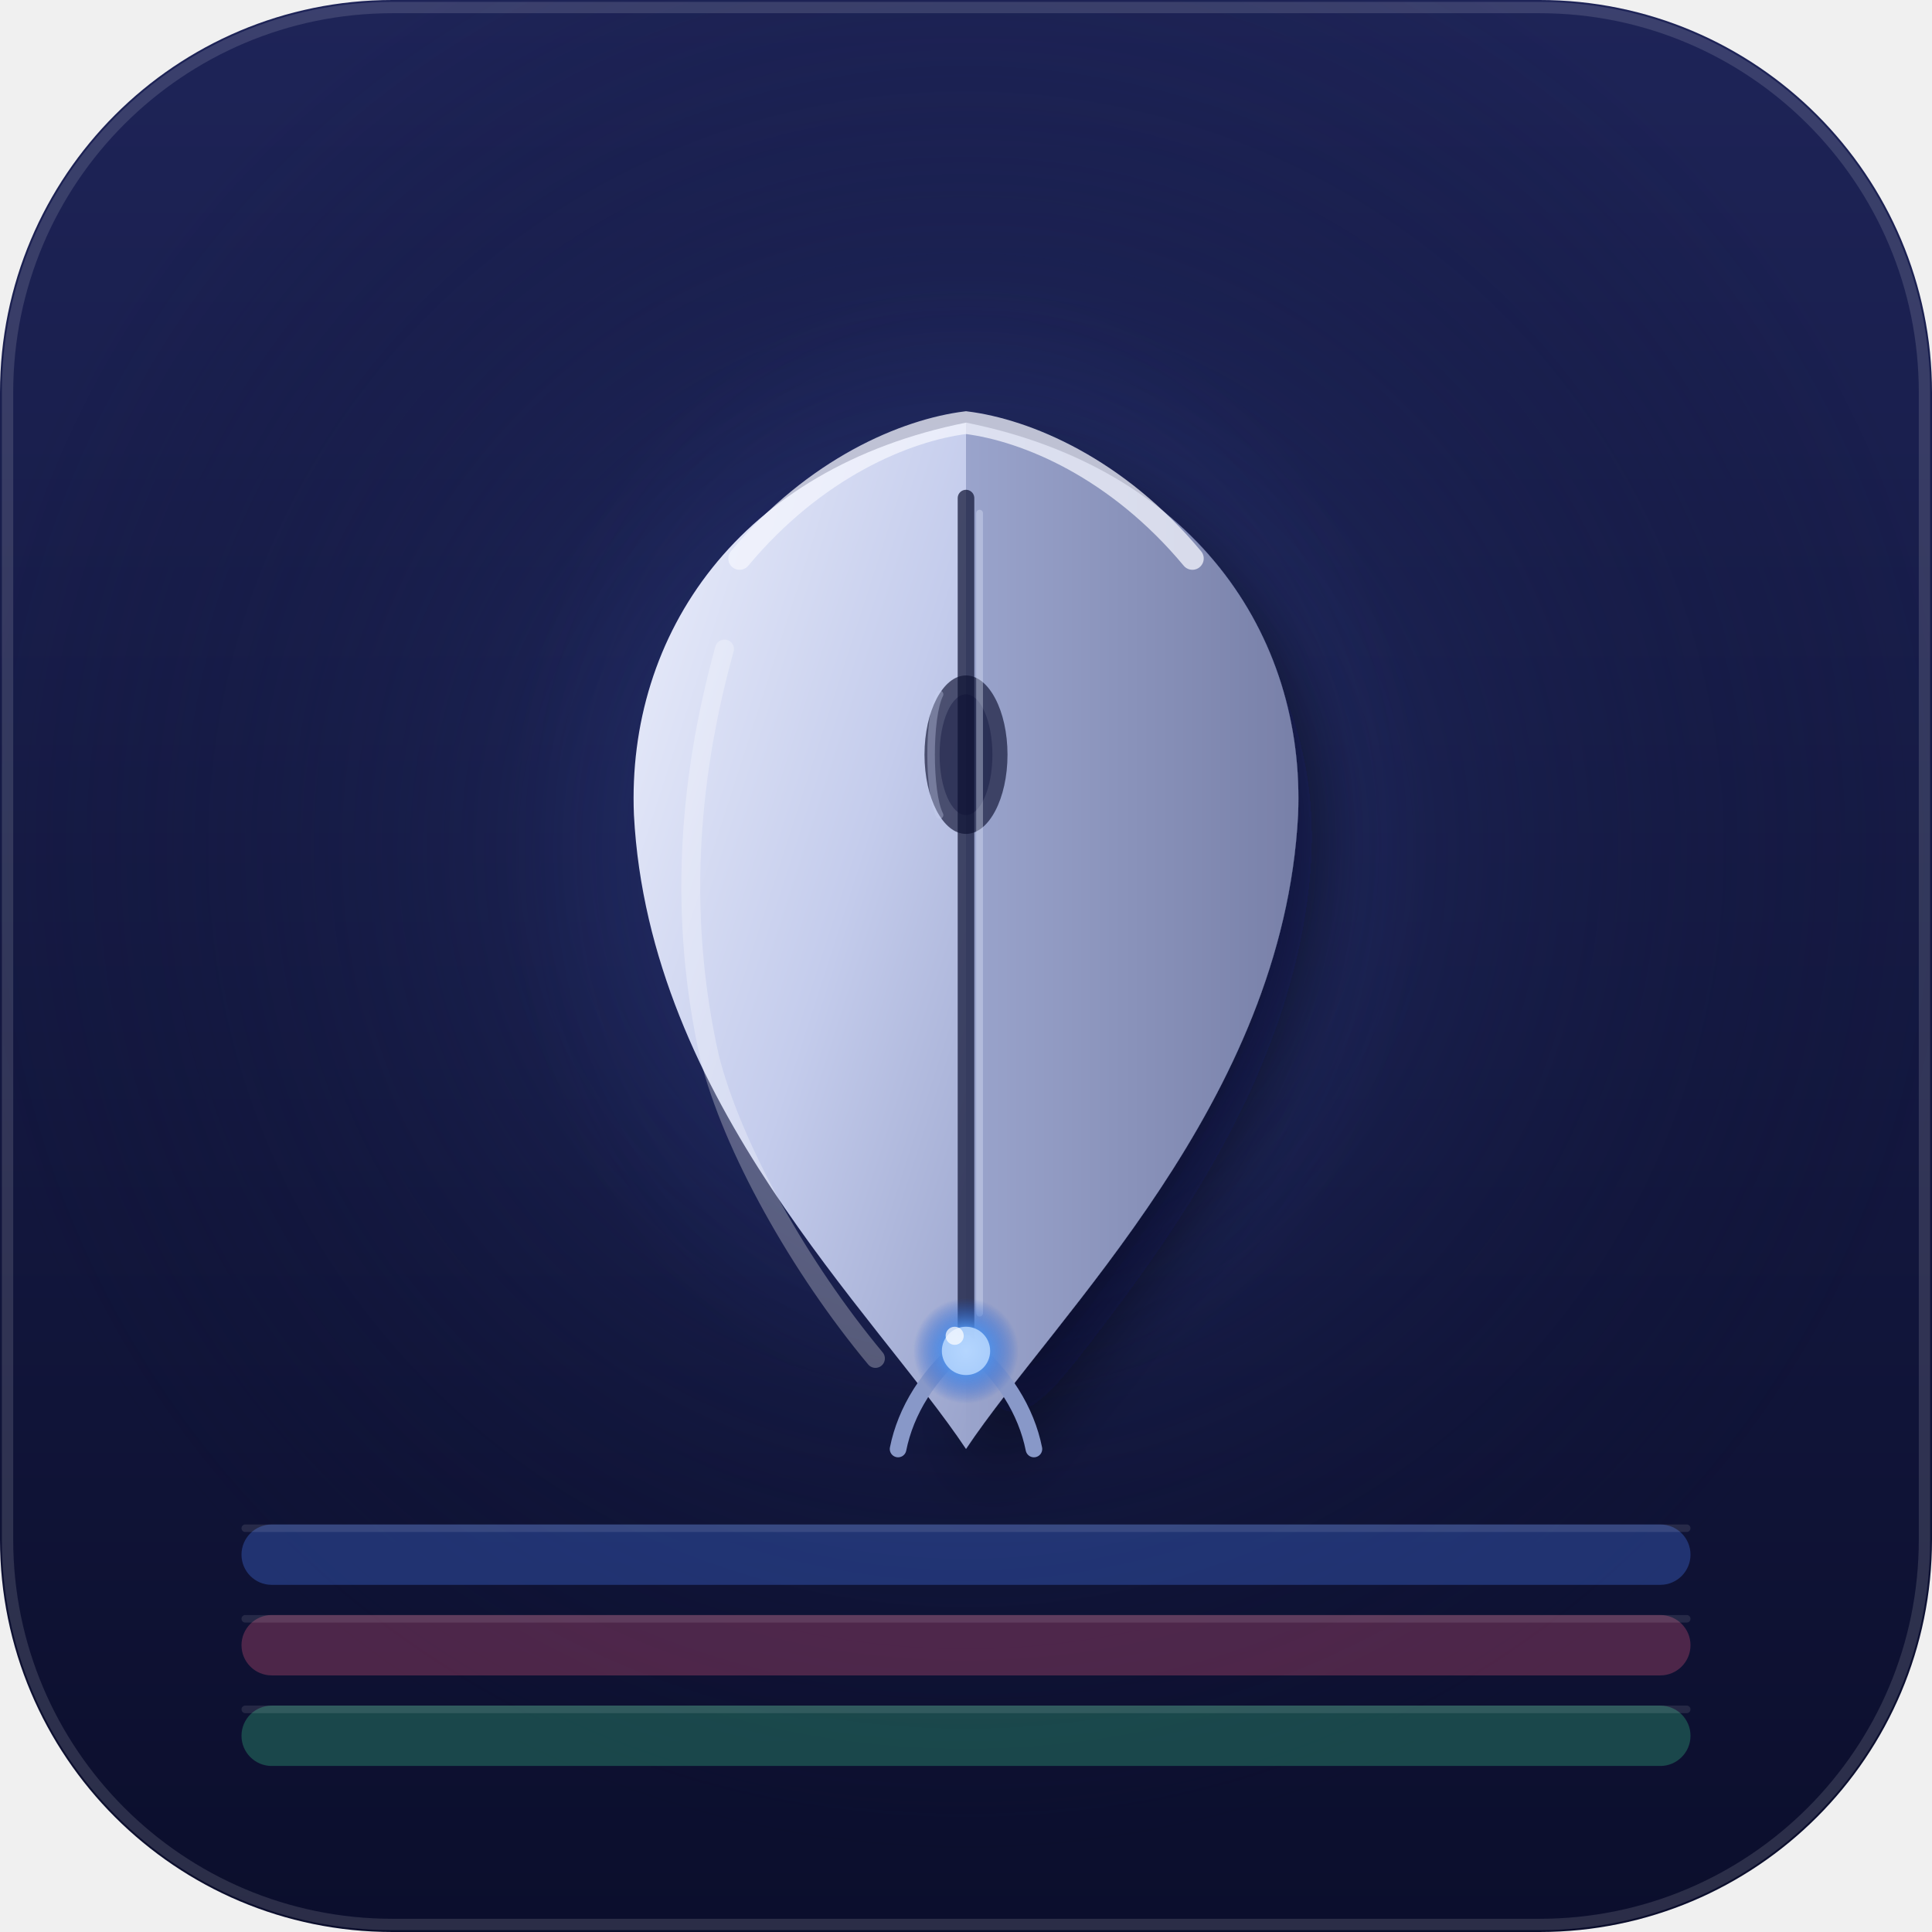
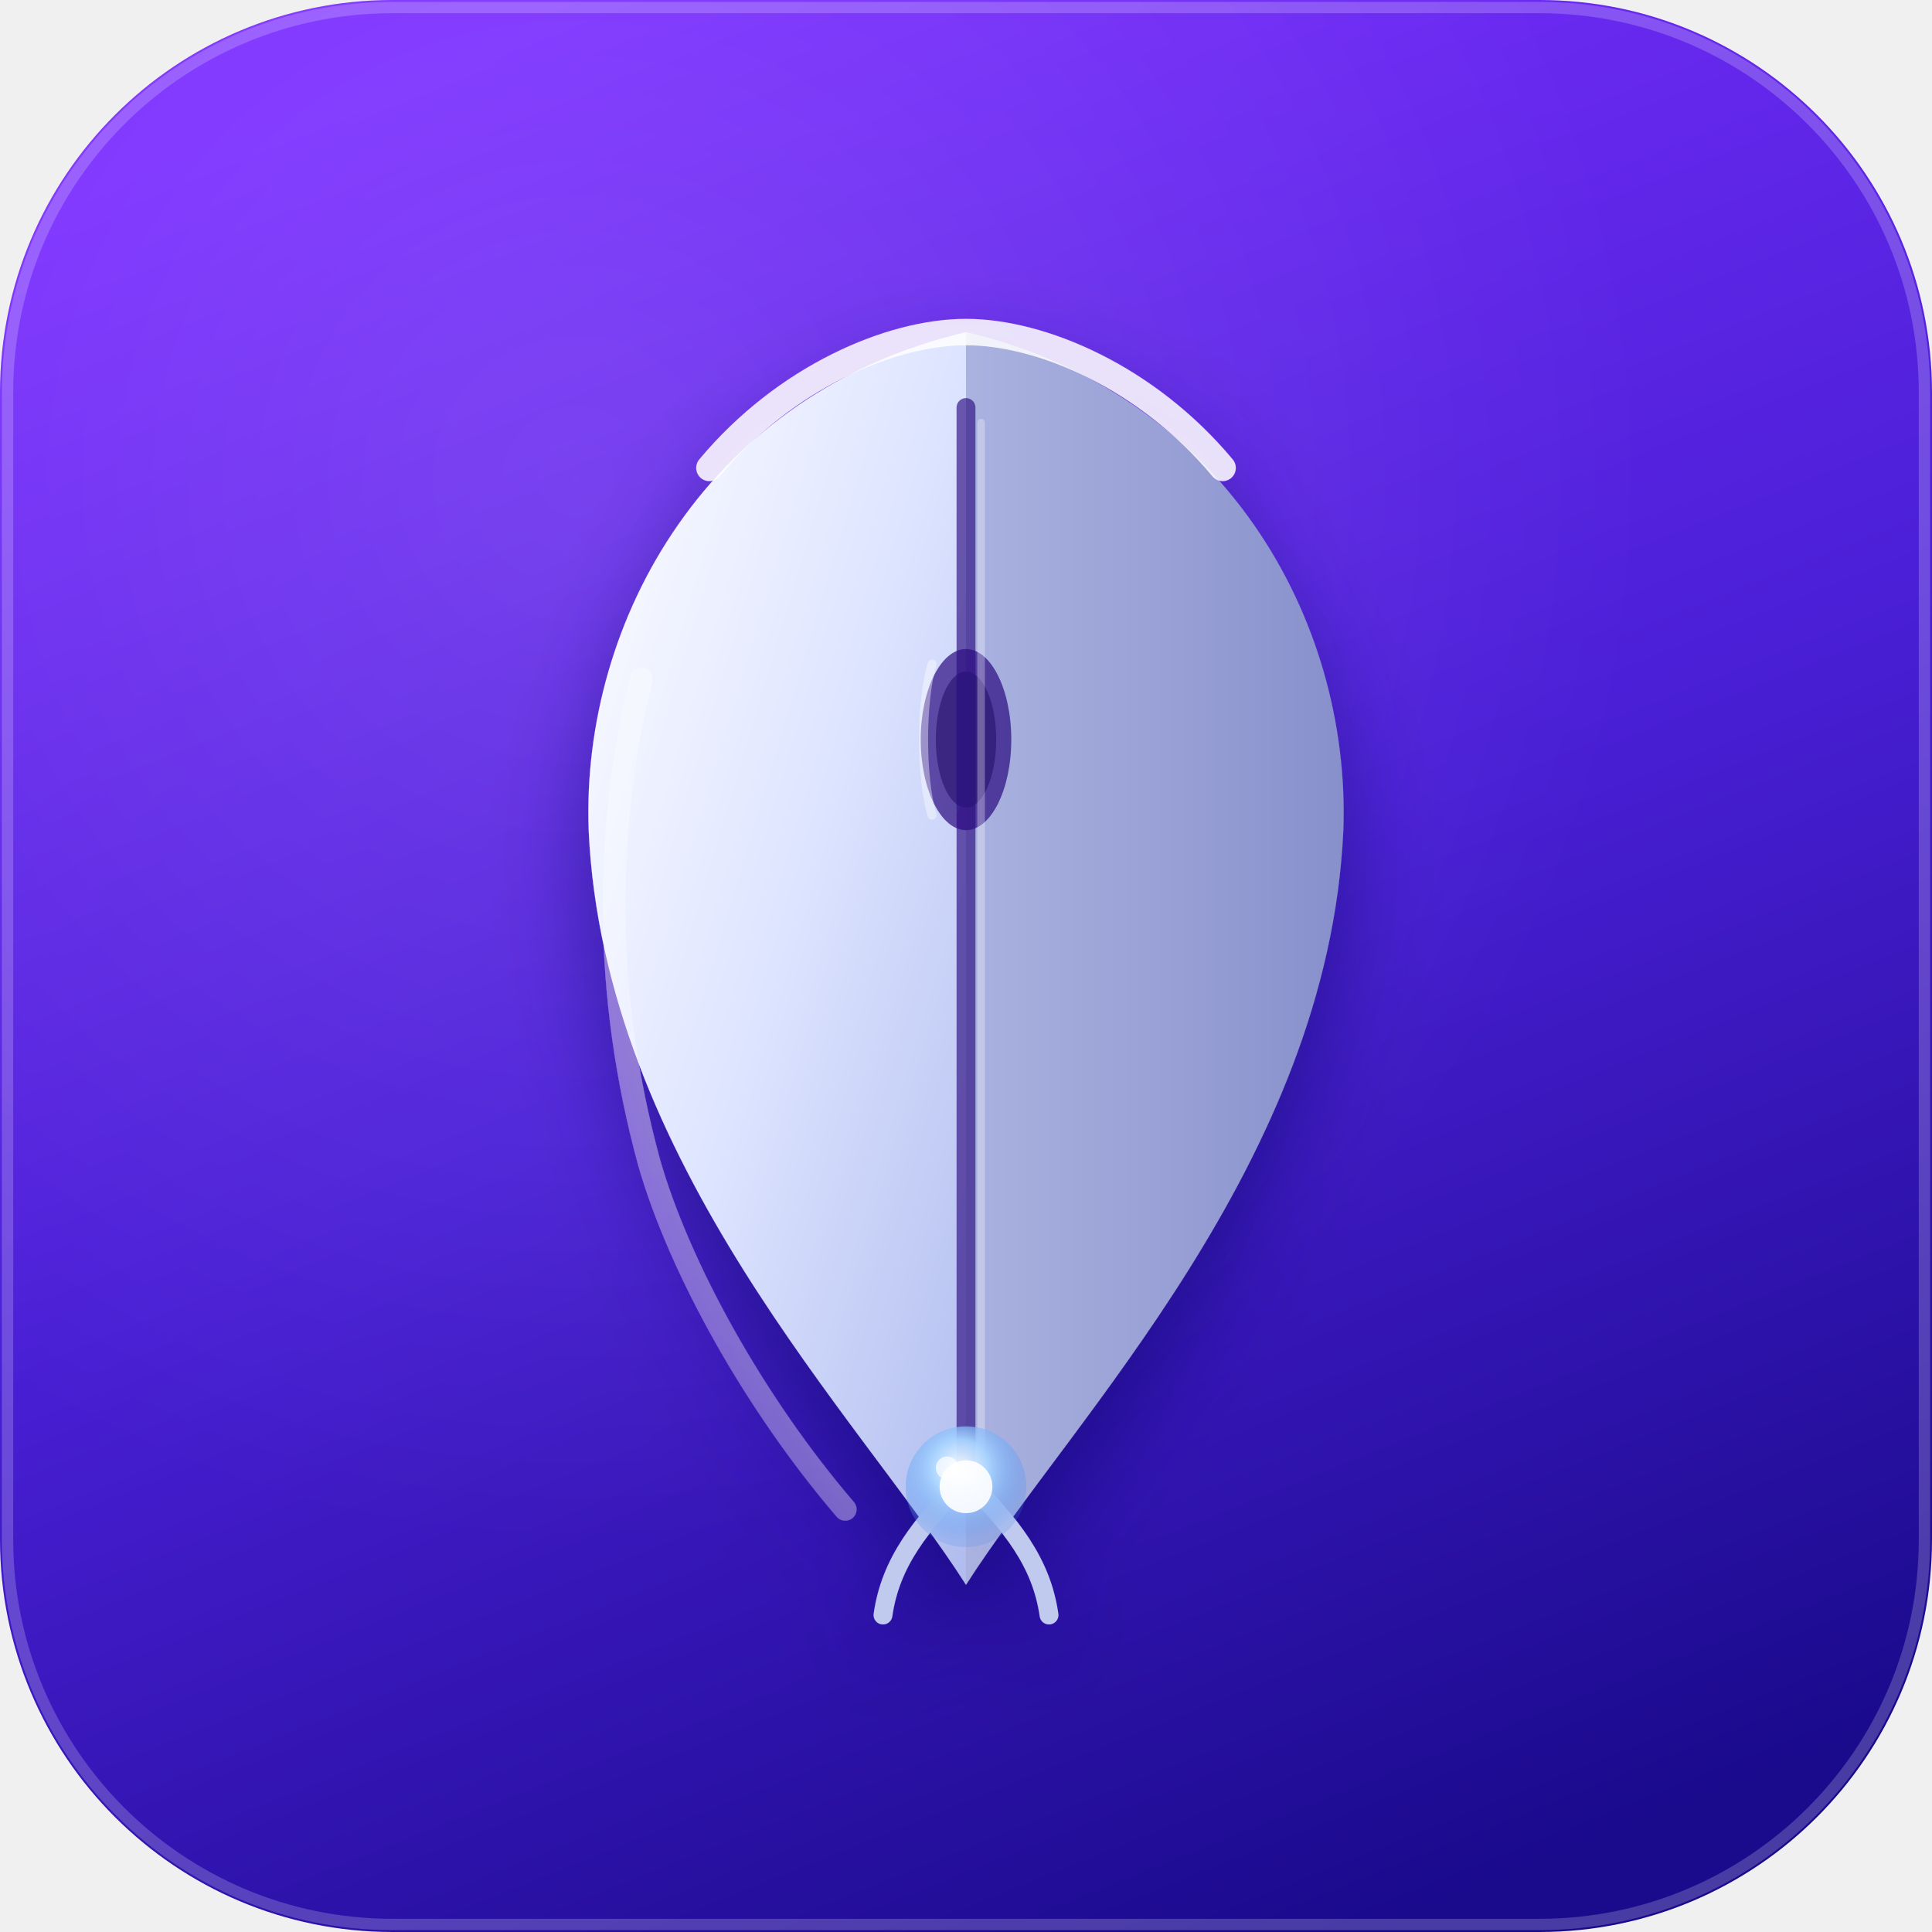
<svg xmlns="http://www.w3.org/2000/svg" viewBox="0 0 256 256" width="256" height="256">
  <defs>
-     <linearGradient id="bgGrad" x1="0" y1="0" x2="0" y2="1">
-       <stop offset="0%" stop-color="#1e2458" />
-       <stop offset="100%" stop-color="#0b0e2c" />
+     <linearGradient id="bg" x1="0.3" y1="0" x2="0.7" y2="1">
+       <stop offset="0%" stop-color="#7b2fff" />
+       <stop offset="50%" stop-color="#4a1fd6" />
+       <stop offset="100%" stop-color="#1a0a8c" />
    </linearGradient>
-     <radialGradient id="centerBright" cx="50%" cy="44%" r="52%">
-       <stop offset="0%" stop-color="#2e3c80" stop-opacity="0.7" />
-       <stop offset="100%" stop-color="#0b0e2c" stop-opacity="0" />
+     <radialGradient id="bgHl" cx="30%" cy="25%" r="55%">
+       <stop offset="0%" stop-color="#ffffff" stop-opacity="0.12" />
+       <stop offset="100%" stop-color="#ffffff" stop-opacity="0" />
    </radialGradient>
-     <linearGradient id="nibLeft" x1="0" y1="0" x2="1" y2="1">
-       <stop offset="0%" stop-color="#edf0fc" />
-       <stop offset="55%" stop-color="#c4ccec" />
-       <stop offset="100%" stop-color="#9aa4cc" />
+     <linearGradient id="nibL" x1="0" y1="0" x2="1" y2="1">
+       <stop offset="0%" stop-color="#ffffff" />
+       <stop offset="50%" stop-color="#dde4ff" />
+       <stop offset="100%" stop-color="#b0bcee" />
    </linearGradient>
-     <linearGradient id="nibRight" x1="0" y1="0" x2="1" y2="0">
-       <stop offset="0%" stop-color="#9aa4cc" />
-       <stop offset="100%" stop-color="#7880a8" />
+     <linearGradient id="nibR" x1="0" y1="0" x2="1" y2="0">
+       <stop offset="0%" stop-color="#aab2e0" />
+       <stop offset="100%" stop-color="#8890cc" />
    </linearGradient>
-     <radialGradient id="nibGlowBg" cx="50%" cy="48%" r="44%">
-       <stop offset="0%" stop-color="#3a50b0" stop-opacity="0.28" />
-       <stop offset="100%" stop-color="#3a50b0" stop-opacity="0" />
+     <radialGradient id="ink" cx="45%" cy="35%" r="60%">
+       <stop offset="0%" stop-color="#ffffff" />
+       <stop offset="40%" stop-color="#a8d4ff" />
+       <stop offset="100%" stop-color="#4488ee" stop-opacity="0.2" />
    </radialGradient>
-     <radialGradient id="inkGlow" cx="50%" cy="50%" r="50%">
-       <stop offset="0%" stop-color="#a0ccff" />
-       <stop offset="45%" stop-color="#4d8ee8" />
-       <stop offset="100%" stop-color="#1a55cc" stop-opacity="0" />
-     </radialGradient>
-     <filter id="nibDrop" x="-25%" y="-15%" width="150%" height="135%">
-       <feGaussianBlur in="SourceAlpha" stdDeviation="5" result="b" />
-       <feOffset dx="2" dy="5" result="off" />
-       <feFlood flood-color="#000018" flood-opacity="0.55" result="fc" />
-       <feComposite in="fc" in2="off" operator="in" result="shadow" />
+     <filter id="shadow" x="-20%" y="-10%" width="140%" height="130%">
+       <feGaussianBlur in="SourceAlpha" stdDeviation="6" result="b" />
+       <feOffset dx="0" dy="6" result="o" />
+       <feFlood flood-color="#00005a" flood-opacity="0.45" result="c" />
+       <feComposite in="c" in2="o" operator="in" result="s" />
      <feMerge>
-         <feMergeNode in="shadow" />
+         <feMergeNode in="s" />
        <feMergeNode in="SourceGraphic" />
      </feMerge>
    </filter>
-     <clipPath id="roundClip">
+     <clipPath id="clip">
      <rect width="256" height="256" rx="52" ry="52" />
    </clipPath>
  </defs>
-   <g clip-path="url(#roundClip)">
-     <rect width="256" height="256" fill="url(#bgGrad)" />
-     <rect width="256" height="256" fill="url(#centerBright)" />
-     <rect x="32" y="202" width="192" height="8" rx="4" fill="#4a80ff" opacity="0.30" />
-     <rect x="32" y="214" width="192" height="8" rx="4" fill="#e05880" opacity="0.30" />
-     <rect x="32" y="226" width="192" height="8" rx="4" fill="#38c888" opacity="0.30" />
-     <rect x="32" y="202" width="192" height="1" rx="0.5" fill="#ffffff" opacity="0.10" />
-     <rect x="32" y="214" width="192" height="1" rx="0.5" fill="#ffffff" opacity="0.10" />
-     <rect x="32" y="226" width="192" height="1" rx="0.5" fill="#ffffff" opacity="0.10" />
-     <ellipse cx="128" cy="116" rx="70" ry="85" fill="url(#nibGlowBg)" />
-     <path d="       M 128 192       C 140 174, 170 146, 172 108       C 173  84, 158  62, 128  56       Z     " fill="url(#nibRight)" filter="url(#nibDrop)" />
-     <path d="       M 128 192       C 116 174,  86 146,  84 108       C  83  84,  98  62, 128  56       Z     " fill="url(#nibLeft)" />
-     <path d="M 98 74 C 108 62, 120 57, 128 56 C 136 57, 148 62, 158 74" fill="none" stroke="#f4f6fe" stroke-width="3" stroke-linecap="round" opacity="0.75" />
-     <path d="M 96 86 C 91 104, 90 122, 94 140 C 97 152, 106 168, 116 180" fill="none" stroke="#ffffff" stroke-width="2.5" stroke-linecap="round" opacity="0.28" />
-     <ellipse cx="128" cy="100" rx="5.5" ry="10.5" fill="#0c1030" opacity="0.65" />
-     <ellipse cx="128" cy="100" rx="3.5" ry="8" fill="#141840" opacity="0.45" />
-     <path d="M 124.5 92 C 123 95, 123 105, 124.5 108" fill="none" stroke="#c8d0f0" stroke-width="1" stroke-linecap="round" opacity="0.35" />
-     <line x1="128" y1="66" x2="128" y2="178" stroke="#0c1030" stroke-width="2.2" stroke-linecap="round" opacity="0.70" />
-     <line x1="129.8" y1="68" x2="129.8" y2="174" stroke="#dce4f8" stroke-width="0.9" stroke-linecap="round" opacity="0.38" />
-     <path d="M 128 178 C 123 182, 120 187, 119 192" fill="none" stroke="#8898c8" stroke-width="2.2" stroke-linecap="round" />
-     <path d="M 128 178 C 133 182, 136 187, 137 192" fill="none" stroke="#8898c8" stroke-width="2.2" stroke-linecap="round" />
-     <circle cx="128" cy="179" r="7" fill="url(#inkGlow)" opacity="0.90" />
-     <circle cx="128" cy="179" r="3.2" fill="#b8d8ff" opacity="0.85" />
-     <circle cx="126.5" cy="177" r="1.2" fill="#ffffff" opacity="0.70" />
-     <rect x="1" y="1" width="254" height="254" rx="51" ry="51" fill="none" stroke="#ffffff" stroke-width="1.5" stroke-opacity="0.13" />
+   <g clip-path="url(#clip)">
+     <rect width="256" height="256" fill="url(#bg)" />
+     <rect width="256" height="256" fill="url(#bgHl)" />
+     <g filter="url(#shadow)">
+       <path d="         M 128 210         C 142 188, 176 154, 178 110         C 179  82, 162  52, 128  44         Z       " fill="url(#nibR)" />
+       <path d="         M 128 210         C 114 188,  80 154,  78 110         C  77  82,  94  52, 128  44         Z       " fill="url(#nibL)" />
+       <path d="M 94 62 C 104 50, 118 44, 128 44 C 138 44, 152 50, 162 62" fill="none" stroke="#ffffff" stroke-width="3.5" stroke-linecap="round" opacity="0.85" />
+       <path d="M 85 90 C 80 110, 80 132, 86 154 C 90 168, 100 186, 112 200" fill="none" stroke="#ffffff" stroke-width="3" stroke-linecap="round" opacity="0.30" />
+       <ellipse cx="128" cy="98" rx="6" ry="12" fill="#2a0a80" opacity="0.70" />
+       <ellipse cx="128" cy="98" rx="4" ry="9" fill="#1a0660" opacity="0.50" />
+       <path d="M 123.5 88 C 122 93, 122 103, 123.5 108" fill="none" stroke="#ffffff" stroke-width="1.2" stroke-linecap="round" opacity="0.40" />
+       <line x1="128" y1="54" x2="128" y2="196" stroke="#2a0a80" stroke-width="2.5" stroke-linecap="round" opacity="0.65" />
+       <line x1="130" y1="56" x2="130" y2="192" stroke="#ffffff" stroke-width="1" stroke-linecap="round" opacity="0.30" />
+       <path d="M 128 196 C 122 202, 118 207, 117 214" fill="none" stroke="#c0caee" stroke-width="2.5" stroke-linecap="round" />
+       <path d="M 128 196 C 134 202, 138 207, 139 214" fill="none" stroke="#c0caee" stroke-width="2.5" stroke-linecap="round" />
+     </g>
+     <circle cx="128" cy="197" r="8" fill="url(#ink)" opacity="0.95" />
+     <circle cx="128" cy="197" r="3.5" fill="#ffffff" opacity="0.90" />
+     <circle cx="125.5" cy="194.5" r="1.5" fill="#ffffff" opacity="0.70" />
+     <rect x="1" y="1" width="254" height="254" rx="51" ry="51" fill="none" stroke="#ffffff" stroke-width="1.5" stroke-opacity="0.20" />
  </g>
</svg>
